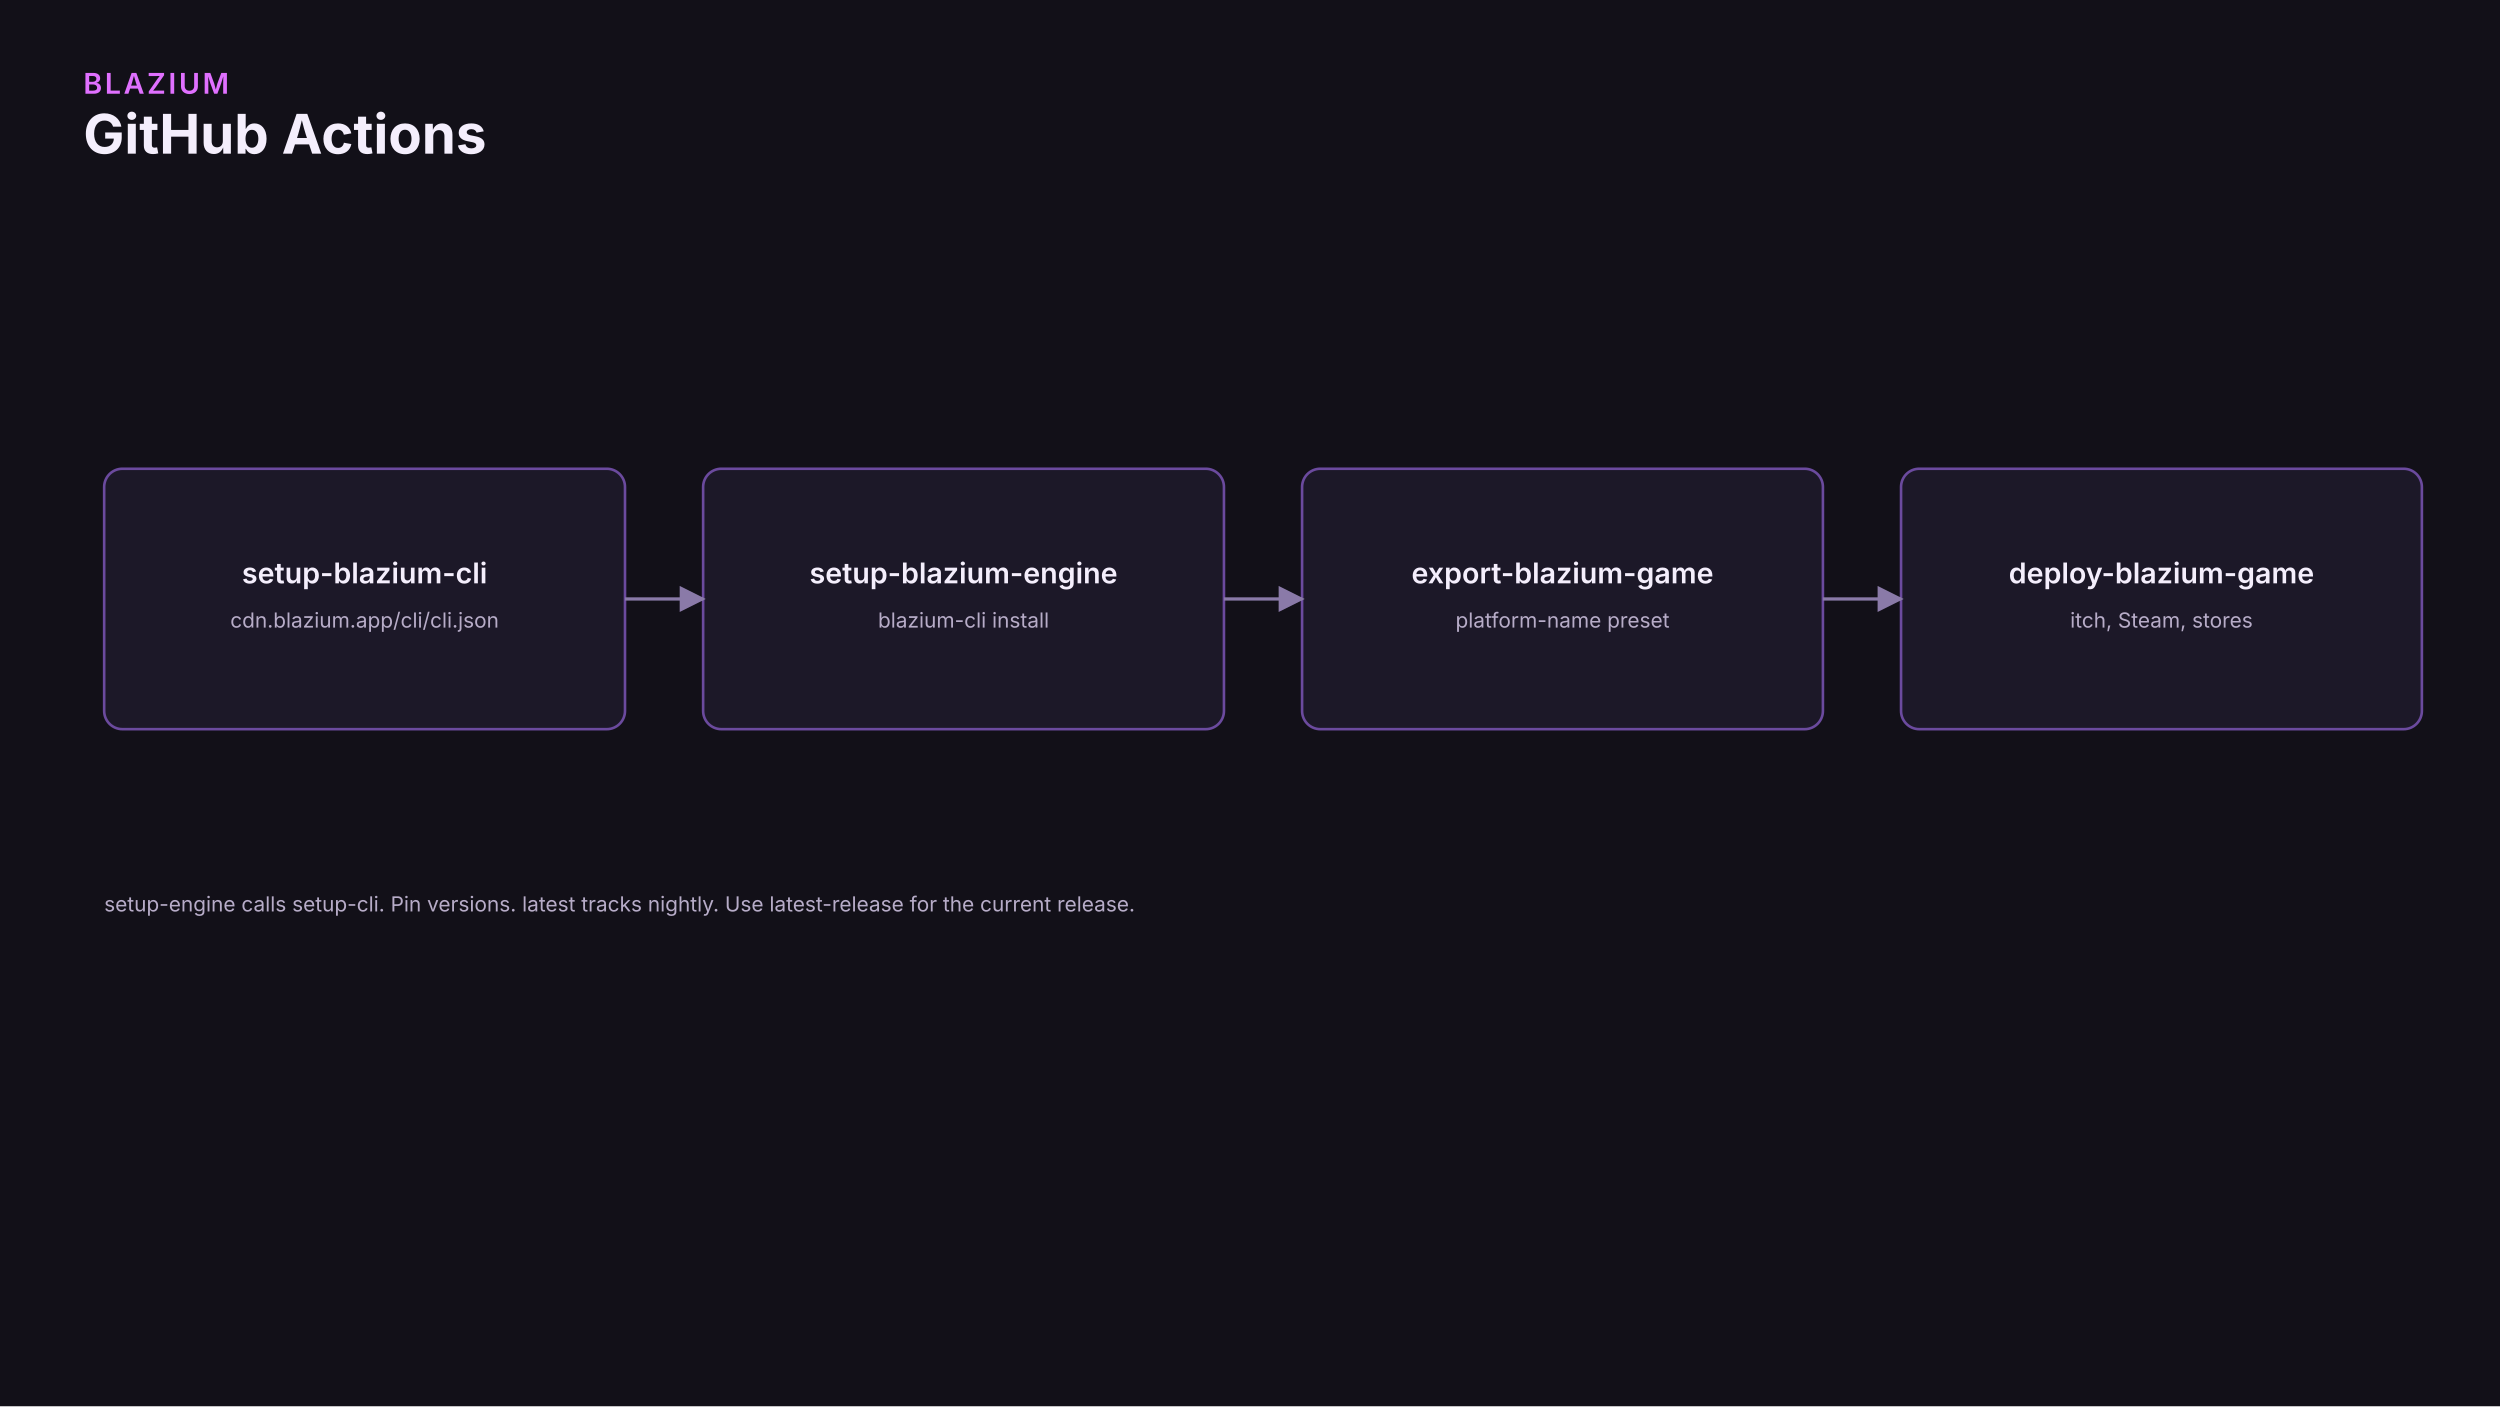
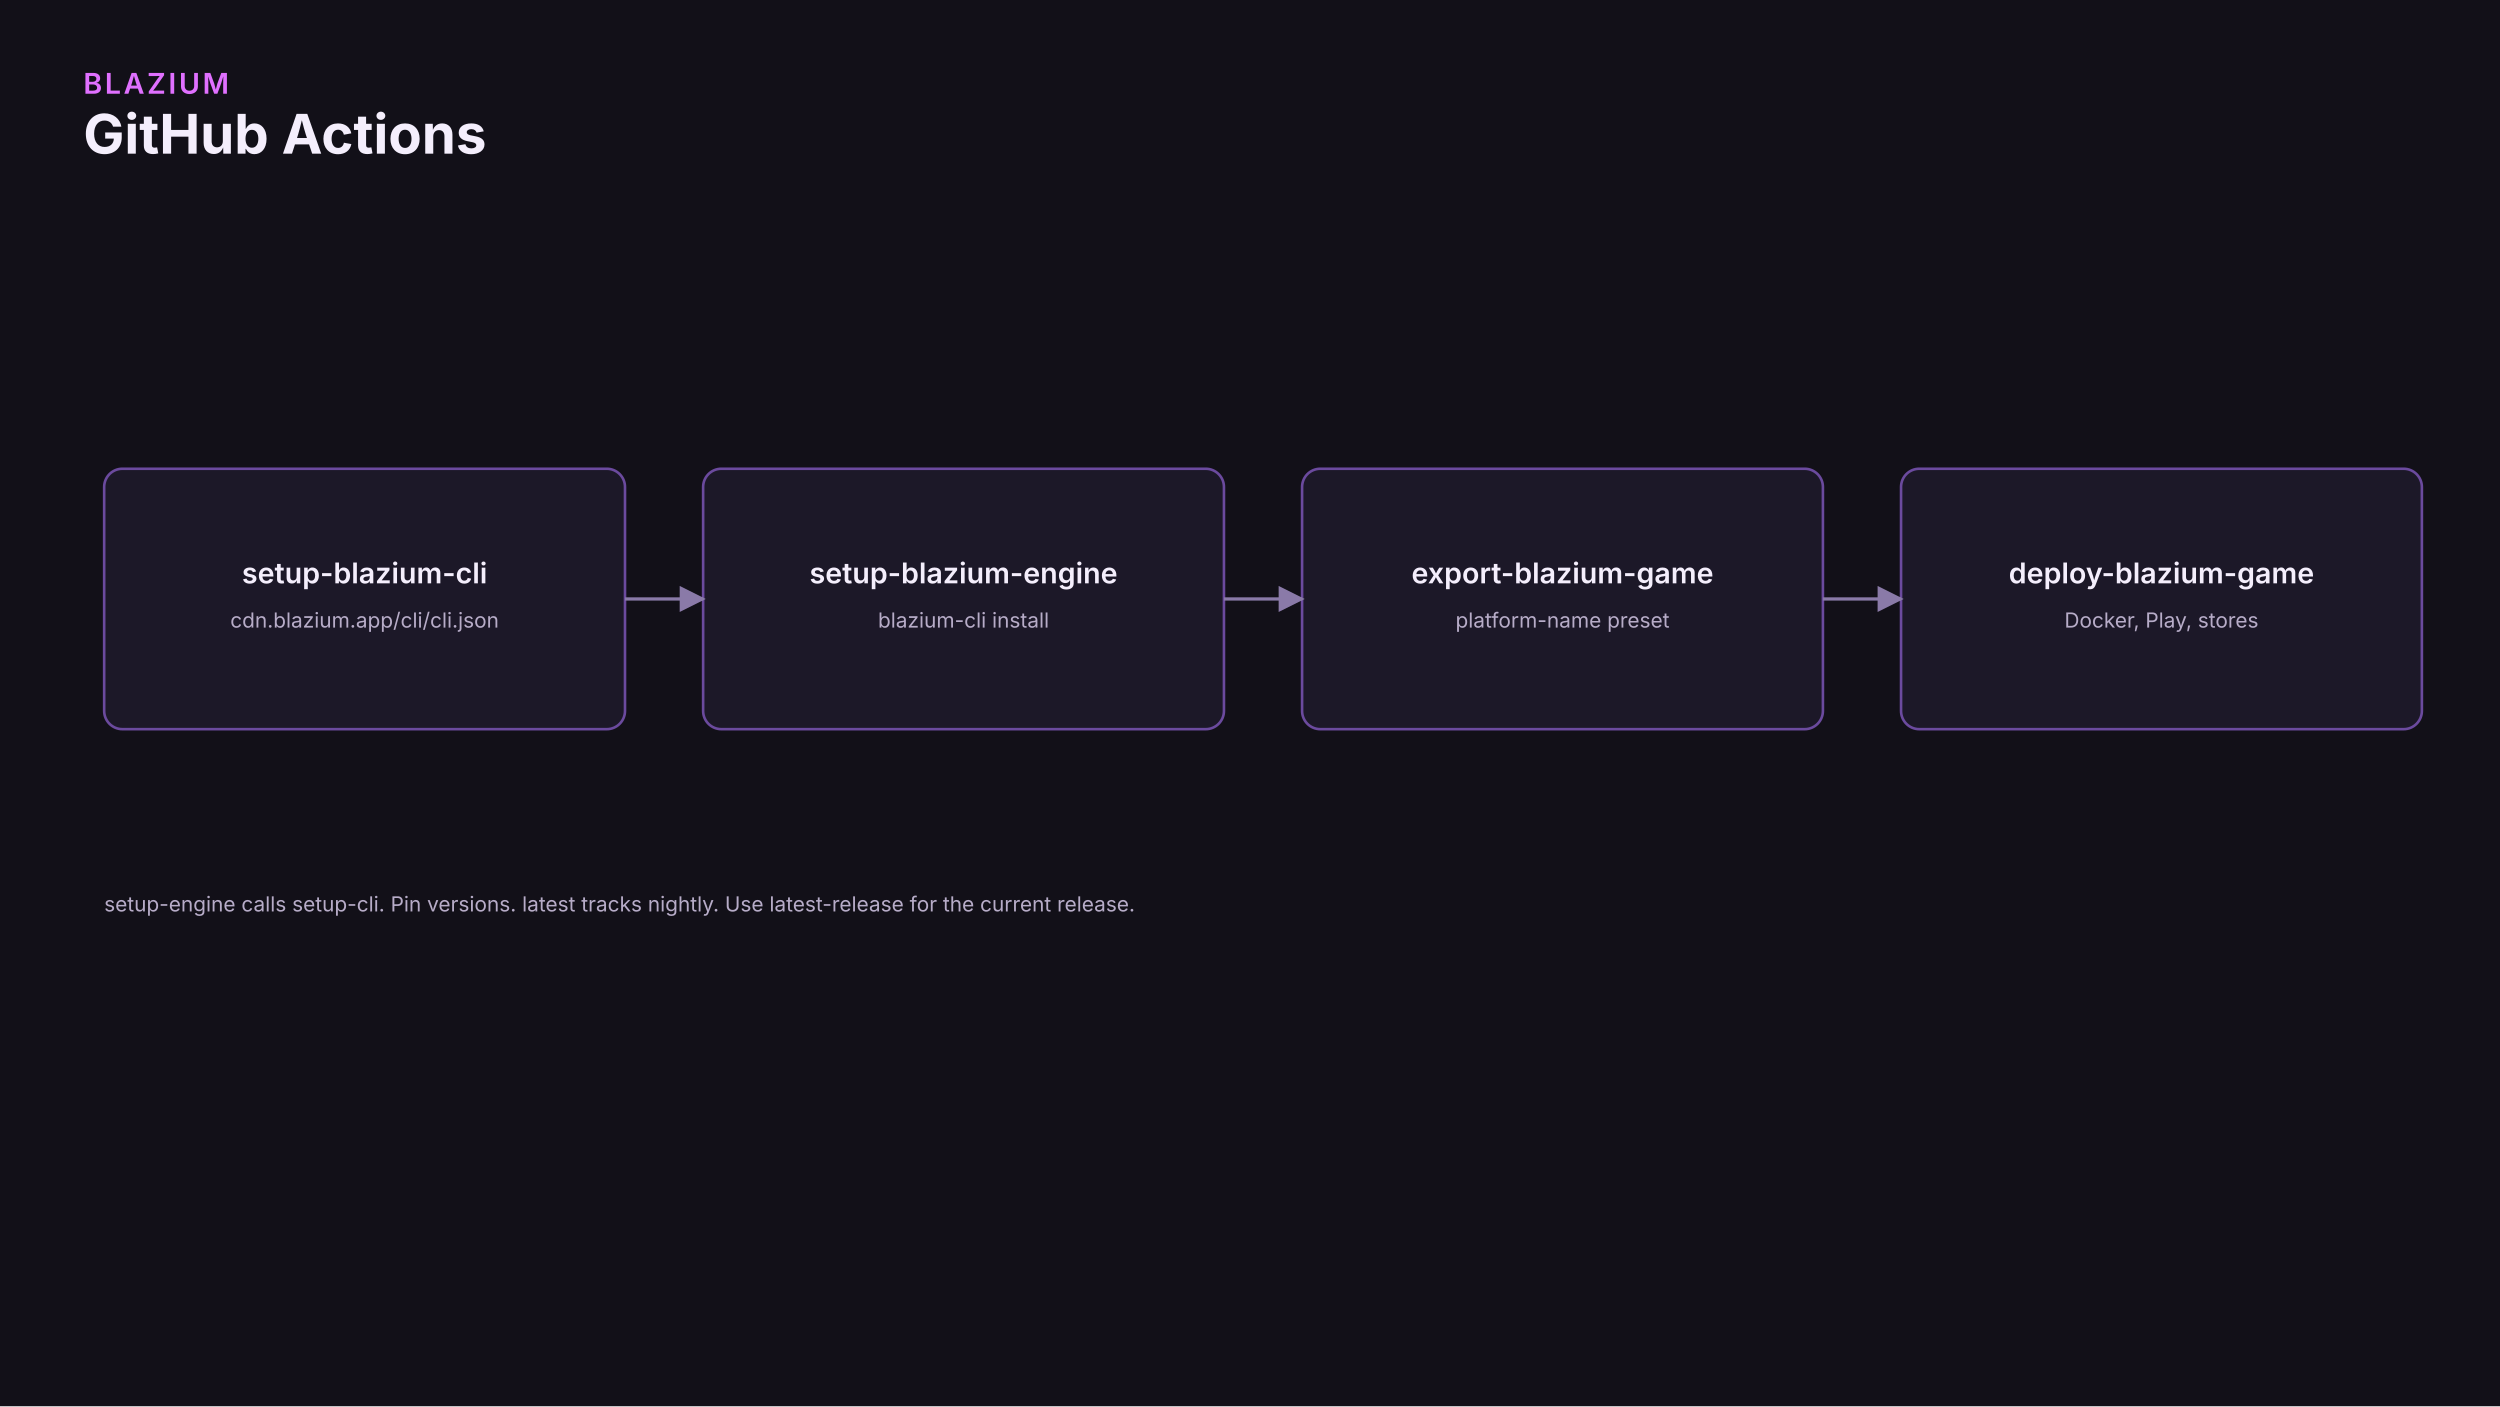
<svg xmlns="http://www.w3.org/2000/svg" width="1920" height="1080" viewBox="0 0 1920 1080" role="img">
  <defs>
    <marker id="arrow" viewBox="0 0 10 10" refX="9" refY="5" markerWidth="8" markerHeight="8" orient="auto">
      <path d="M 0 0 L 10 5 L 0 10 z" fill="#8a7aa8" />
    </marker>
    <marker id="arrow-accent" viewBox="0 0 10 10" refX="9" refY="5" markerWidth="8" markerHeight="8" orient="auto">
      <path d="M 0 0 L 10 5 L 0 10 z" fill="#e070ff" />
    </marker>
  </defs>
  <rect width="1920" height="1080" fill="#121018" />
  <text x="64" y="72" fill="#e070ff" font-family="Segoe UI, Inter, Arial, sans-serif" font-size="22" font-weight="600" letter-spacing="2">BLAZIUM</text>
  <text x="64" y="118" fill="#f4eefc" font-family="Segoe UI, Inter, Arial, sans-serif" font-size="42" font-weight="700">GitHub Actions</text>
  <rect x="80" y="360" width="400" height="200" rx="14" fill="#1c1828" stroke="#6b4a9e" stroke-width="2" />
  <text x="280.0" y="448.0" fill="#f4eefc" font-family="Segoe UI, Inter, Arial, sans-serif" font-size="22" font-weight="600" text-anchor="middle">setup-blazium-cli</text>
  <text x="280.0" y="482.0" fill="#b7acc8" font-family="Segoe UI, Inter, Arial, sans-serif" font-size="16" text-anchor="middle">cdn.blazium.app/cli/cli.json</text>
  <rect x="540" y="360" width="400" height="200" rx="14" fill="#1c1828" stroke="#6b4a9e" stroke-width="2" />
  <text x="740.0" y="448.0" fill="#f4eefc" font-family="Segoe UI, Inter, Arial, sans-serif" font-size="22" font-weight="600" text-anchor="middle">setup-blazium-engine</text>
  <text x="740.0" y="482.0" fill="#b7acc8" font-family="Segoe UI, Inter, Arial, sans-serif" font-size="16" text-anchor="middle">blazium-cli install</text>
  <rect x="1000" y="360" width="400" height="200" rx="14" fill="#1c1828" stroke="#6b4a9e" stroke-width="2" />
  <text x="1200.0" y="448.0" fill="#f4eefc" font-family="Segoe UI, Inter, Arial, sans-serif" font-size="22" font-weight="600" text-anchor="middle">export-blazium-game</text>
  <text x="1200.0" y="482.0" fill="#b7acc8" font-family="Segoe UI, Inter, Arial, sans-serif" font-size="16" text-anchor="middle">platform-name preset</text>
  <rect x="1460" y="360" width="400" height="200" rx="14" fill="#1c1828" stroke="#6b4a9e" stroke-width="2" />
  <text x="1660.0" y="448.0" fill="#f4eefc" font-family="Segoe UI, Inter, Arial, sans-serif" font-size="22" font-weight="600" text-anchor="middle">deploy-blazium-game</text>
-   <text x="1660.0" y="482.0" fill="#b7acc8" font-family="Segoe UI, Inter, Arial, sans-serif" font-size="16" text-anchor="middle">itch, Steam, stores</text>
+   <text x="1660.0" y="482.0" fill="#b7acc8" font-family="Segoe UI, Inter, Arial, sans-serif" font-size="16" text-anchor="middle">Docker, Play, stores</text>
  <line x1="480" y1="460" x2="540" y2="460" stroke="#8a7aa8" stroke-width="2.5" marker-end="url(#arrow)" />
  <line x1="940" y1="460" x2="1000" y2="460" stroke="#8a7aa8" stroke-width="2.5" marker-end="url(#arrow)" />
  <line x1="1400" y1="460" x2="1460" y2="460" stroke="#8a7aa8" stroke-width="2.5" marker-end="url(#arrow)" />
  <text x="80" y="700" fill="#b7acc8" font-family="Segoe UI, Inter, Arial, sans-serif" font-size="16" text-anchor="start">setup-engine calls setup-cli. Pin versions. latest tracks nightly. Use latest-release for the current release.</text>
</svg>
